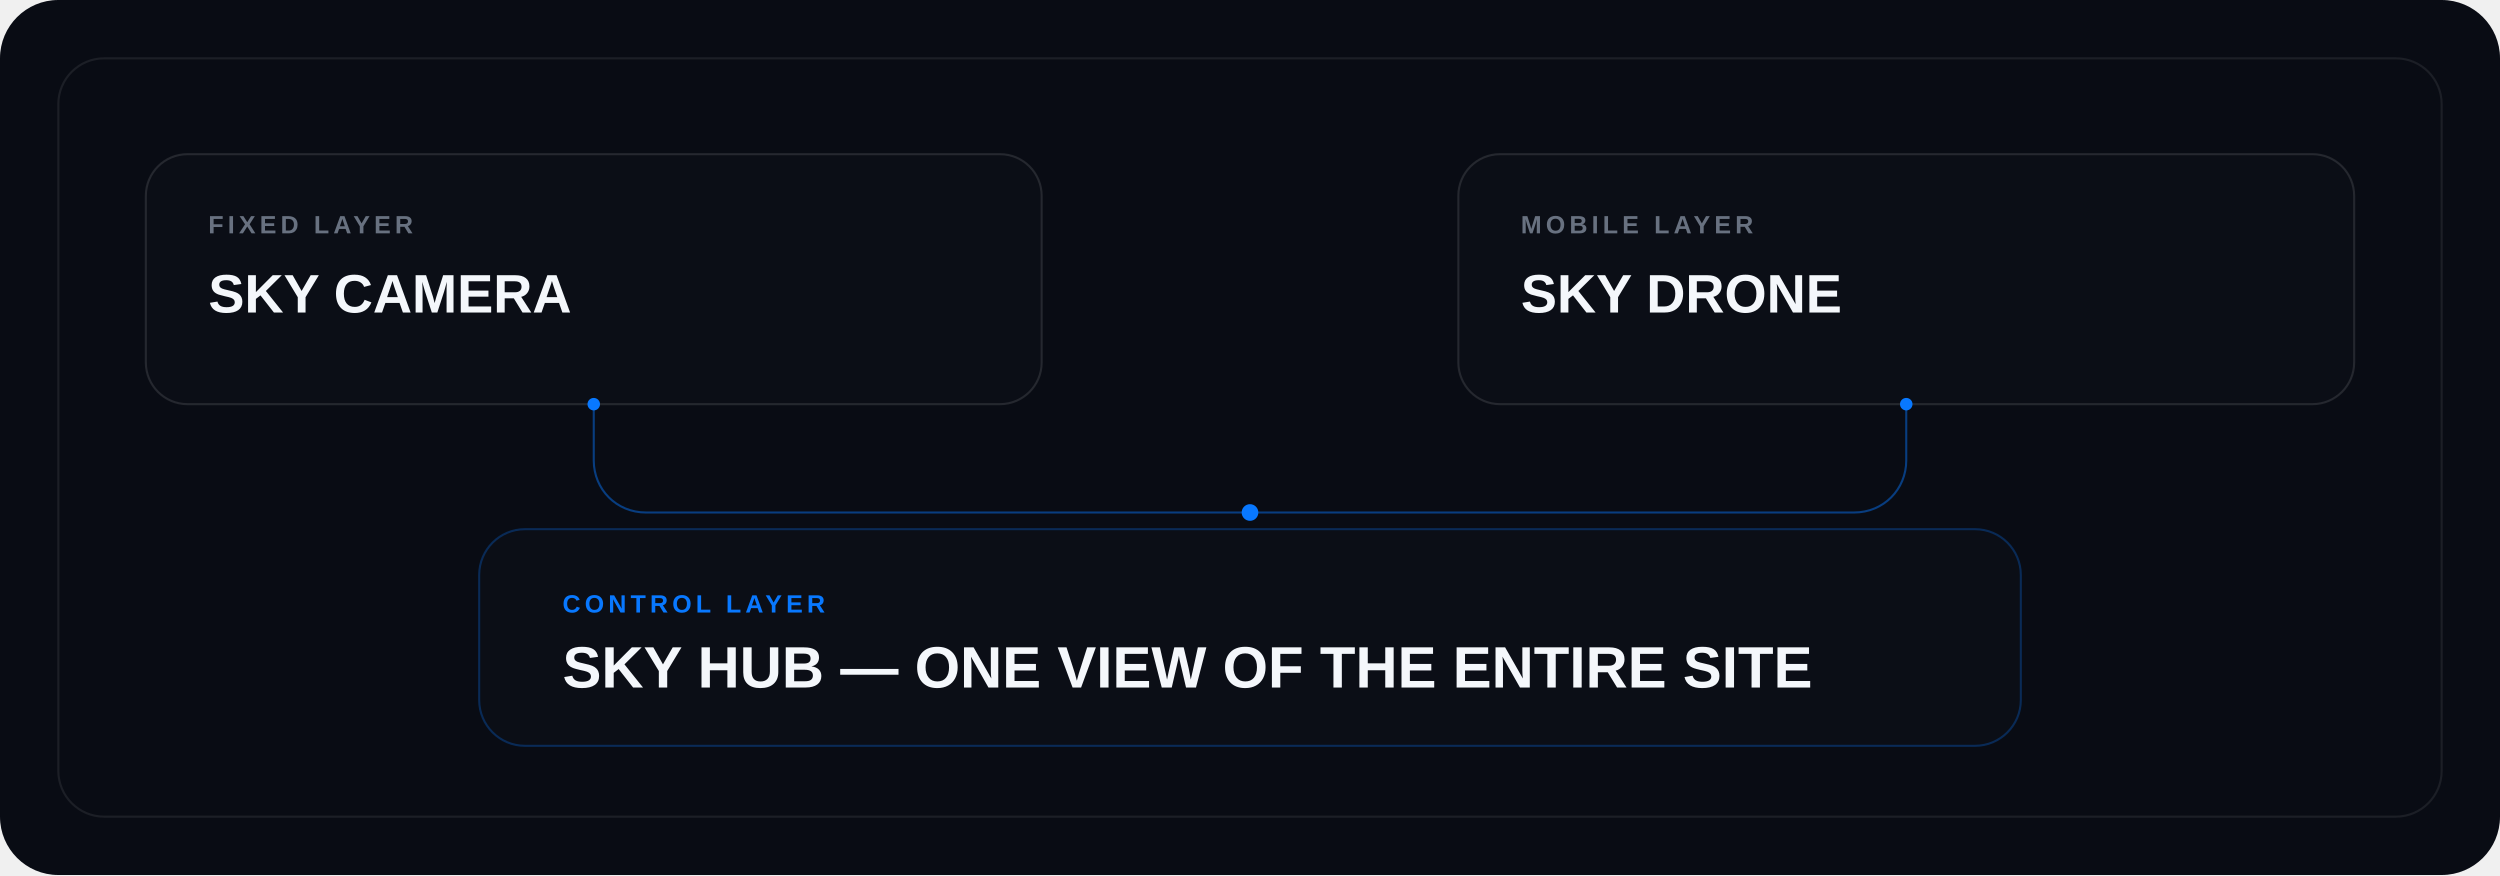
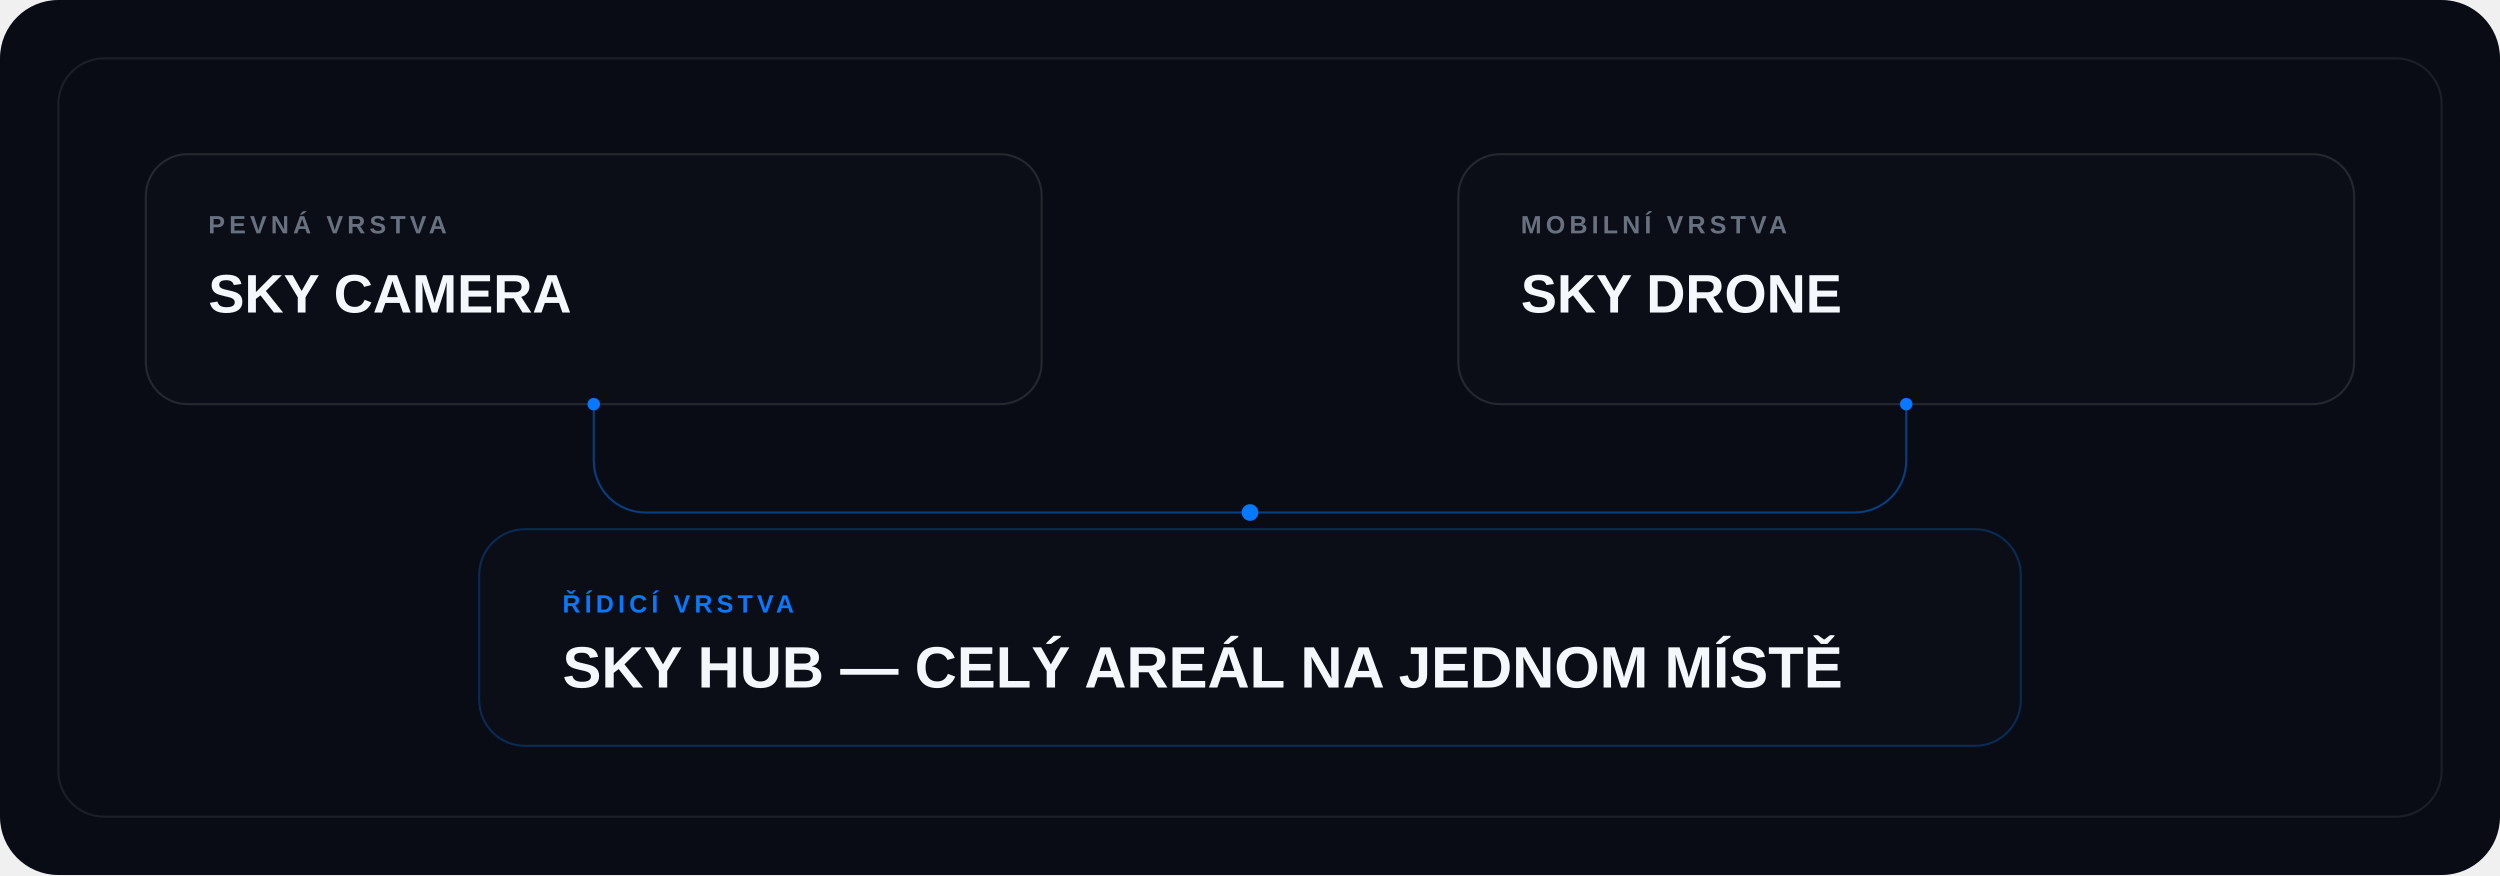
<svg xmlns="http://www.w3.org/2000/svg" viewBox="0 0 1200 420" fill="none">
  <rect width="1200" height="420" rx="28" fill="#090C14" />
  <rect x="28" y="28" width="1144" height="364" rx="22" stroke="white" stroke-opacity=".08" />
  <rect x="70" y="74" width="430" height="120" rx="20" fill="#0B0E16" stroke="white" stroke-opacity=".11" />
  <rect x="700" y="74" width="430" height="120" rx="20" fill="#0B0E16" stroke="white" stroke-opacity=".11" />
  <rect x="230" y="254" width="740" height="104" rx="22" fill="#0B0E16" stroke="#0878FF" stroke-opacity=".28" />
  <path d="M285 194v27c0 14 11 25 25 25h290" stroke="#0878FF" stroke-opacity=".46" />
  <path d="M915 194v27c0 14-11 25-25 25H600" stroke="#0878FF" stroke-opacity=".46" />
  <circle cx="285" cy="194" r="3" fill="#0878FF" />
  <circle cx="915" cy="194" r="3" fill="#0878FF" />
  <circle cx="600" cy="246" r="4" fill="#0878FF" />
-   <text x="100" y="112" fill="#687180" font-family="Arial,sans-serif" font-size="12" font-weight="700" letter-spacing="2">FIXED LAYER</text>
+   <text x="100" y="112" fill="#687180" font-family="Arial,sans-serif" font-size="12" font-weight="700" letter-spacing="2">PEVNÁ VRSTVA</text>
  <text x="100" y="150" fill="#F4F7FB" font-family="Arial,sans-serif" font-size="26" font-weight="700">SKY CAMERA</text>
-   <text x="730" y="112" fill="#687180" font-family="Arial,sans-serif" font-size="12" font-weight="700" letter-spacing="2">MOBILE LAYER</text>
+   <text x="730" y="112" fill="#687180" font-family="Arial,sans-serif" font-size="12" font-weight="700" letter-spacing="2">MOBILNÍ VRSTVA</text>
  <text x="730" y="150" fill="#F4F7FB" font-family="Arial,sans-serif" font-size="26" font-weight="700">SKY DRONE</text>
-   <text x="270" y="294" fill="#0878FF" font-family="Arial,sans-serif" font-size="12" font-weight="700" letter-spacing="2">CONTROL LAYER</text>
-   <text x="270" y="330" fill="#F4F7FB" font-family="Arial,sans-serif" font-size="28" font-weight="700">SKY HUB — ONE VIEW OF THE ENTIRE SITE</text>
+   <text x="270" y="294" fill="#0878FF" font-family="Arial,sans-serif" font-size="12" font-weight="700" letter-spacing="2">ŘÍDICÍ VRSTVA</text>
+   <text x="270" y="330" fill="#F4F7FB" font-family="Arial,sans-serif" font-size="28" font-weight="700">SKY HUB — CELÝ AREÁL NA JEDNOM MÍSTĚ</text>
</svg>
